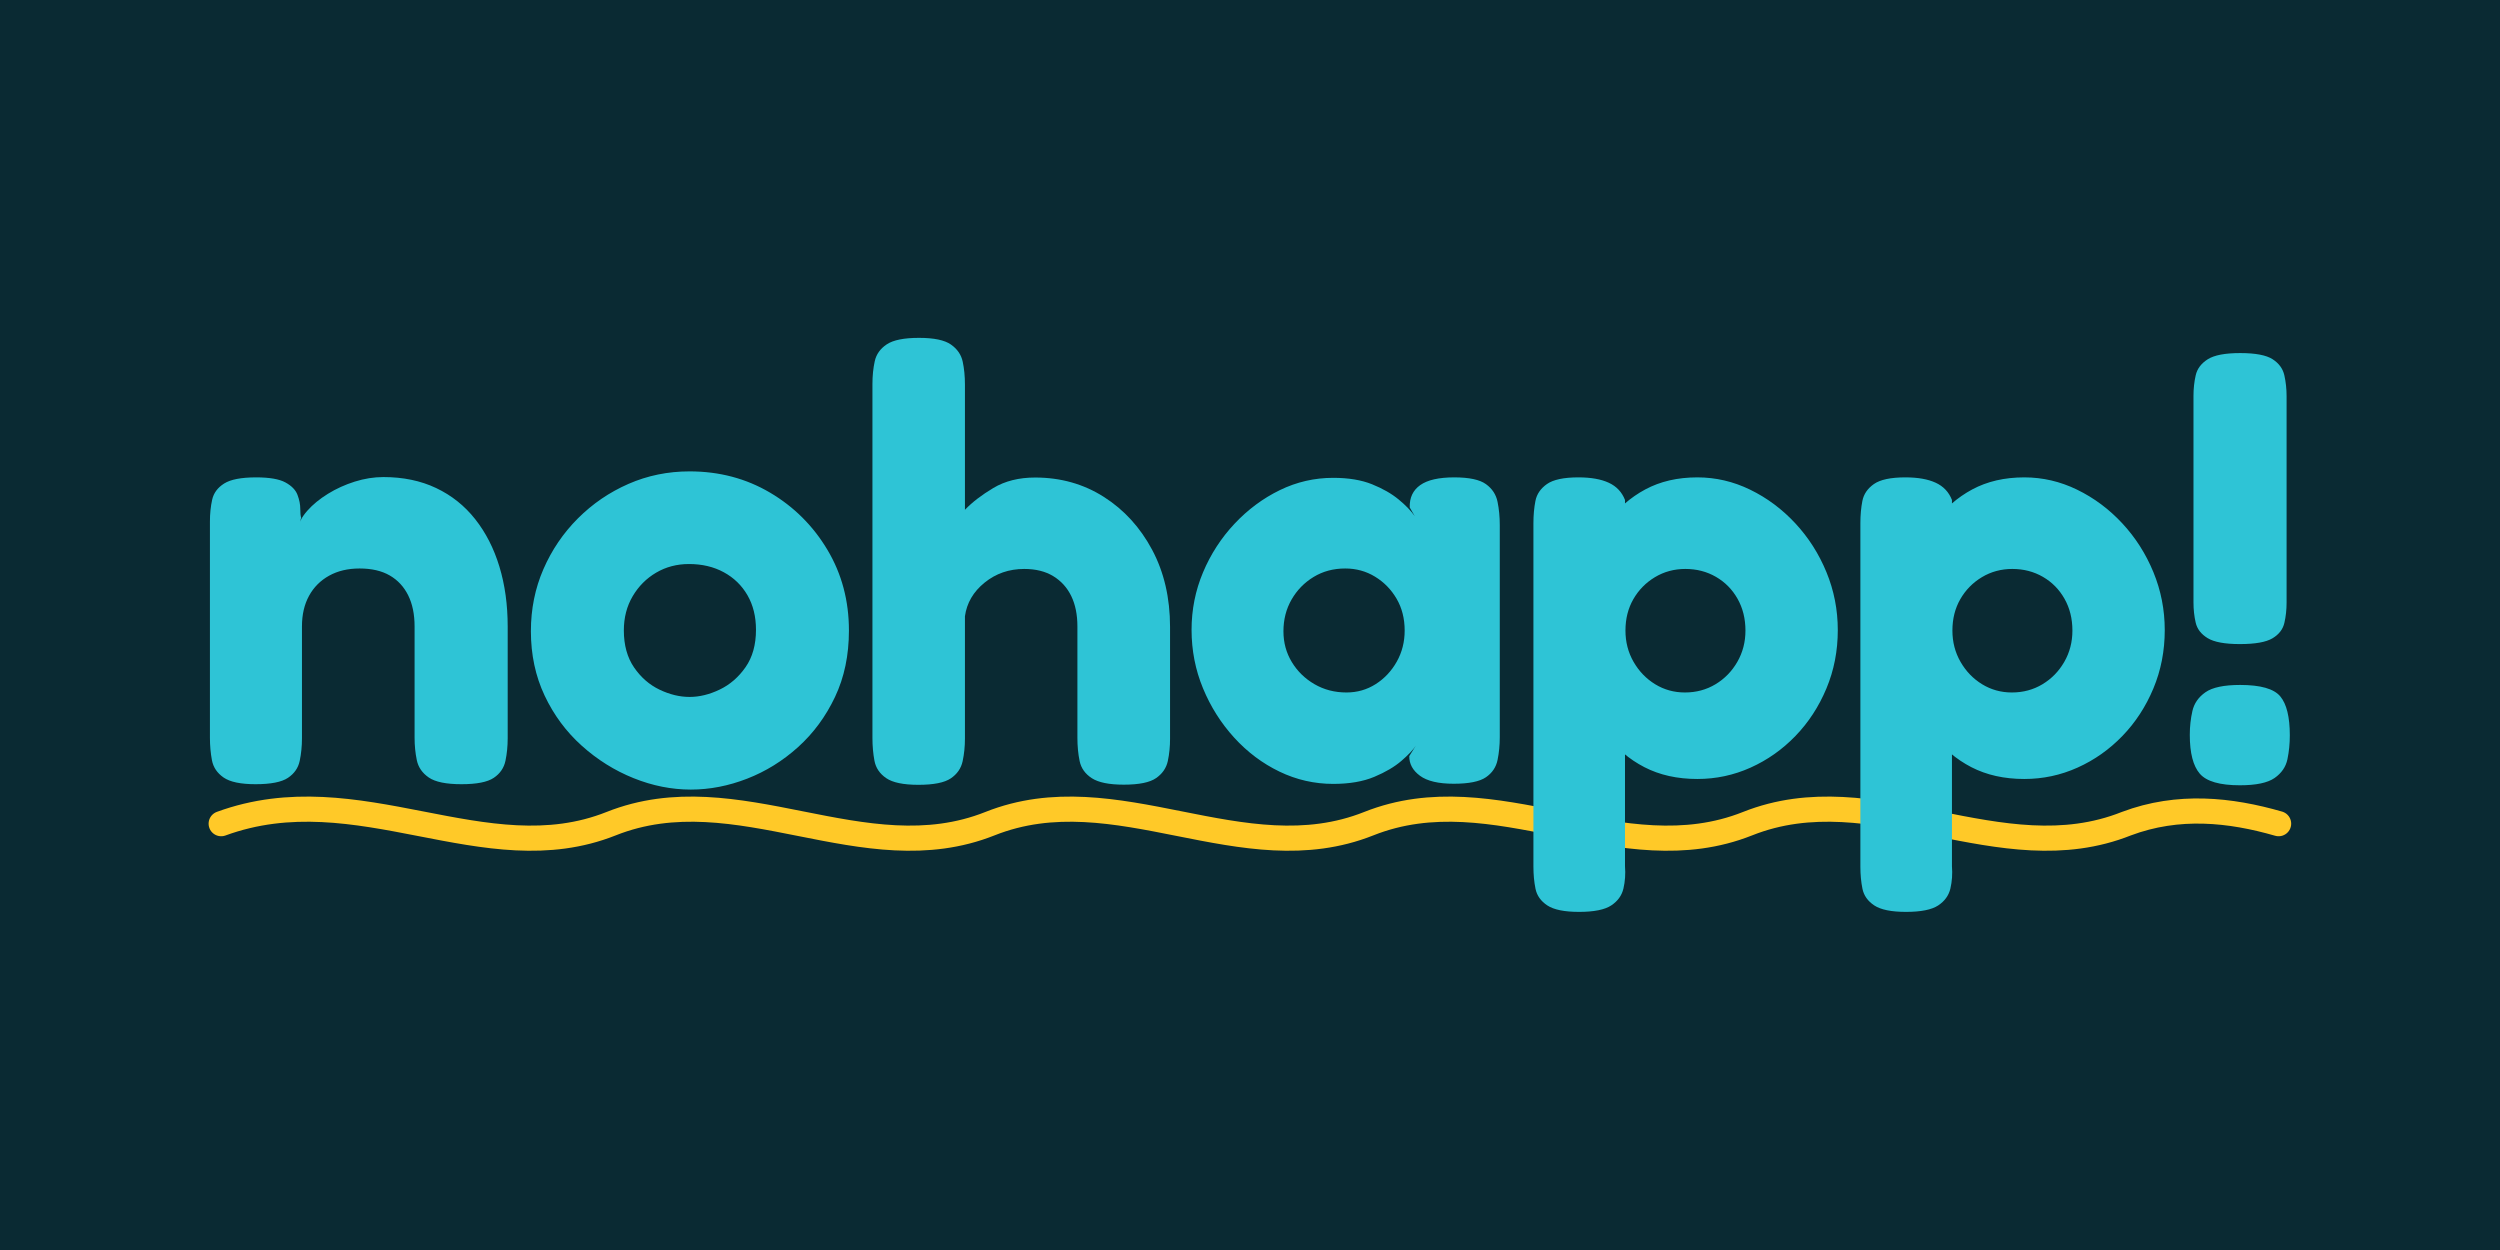
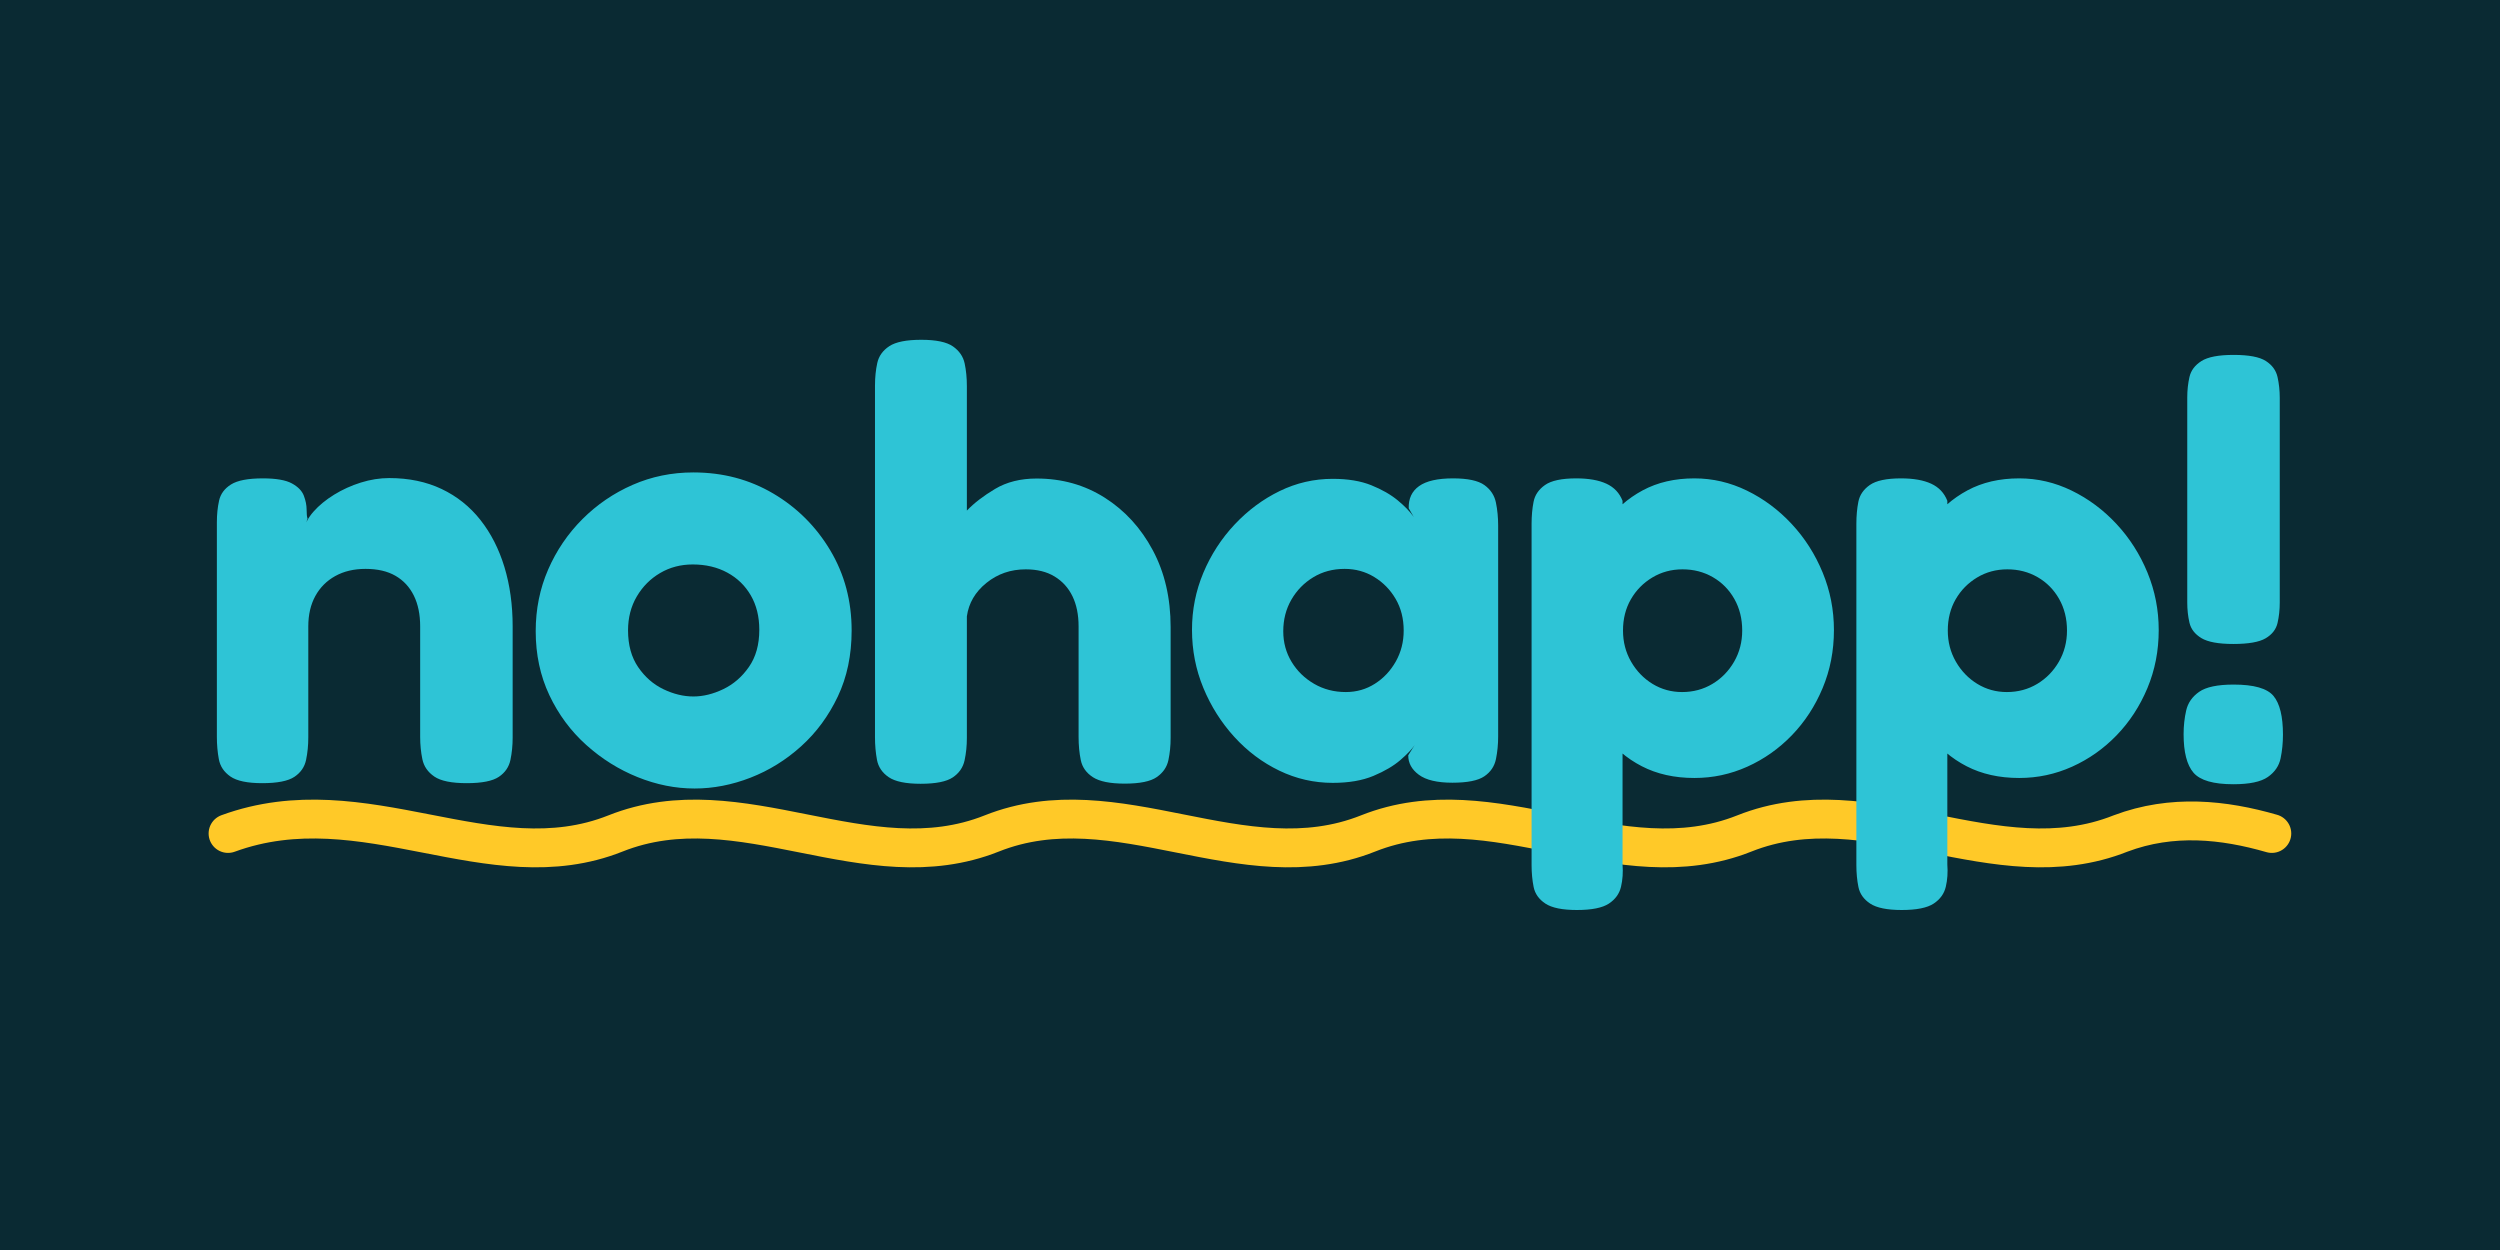
<svg xmlns="http://www.w3.org/2000/svg" width="1200" height="600" viewBox="0 0 1200 600">
  <rect width="1200" height="600" fill="#0A2A33" />
-   <g transform="translate(34.96 105.73) scale(1.3409)">
-     <path d="M 53.1 216.0 C 102.3 198.0 147.5 234.0 192.7 216.0 C 237.9 198.0 283.1 234.0 328.3 216.0 C 373.5 198.0 418.7 234.0 463.9 216.0 C 509.1 198.0 554.3 234.0 599.5 216.0 C 644.7 198.0 689.9 234.0 735.1 216.0 C 753.7 209.0 772.3 211.0 789.6 216.0" fill="none" stroke="#FFC928" stroke-width="9" stroke-linecap="round" />
+   <g transform="translate(38.73 107.03) scale(1.332)">
+     <path d="M 53.1 220.0 C 102.3 202.0 147.5 238.0 192.7 220.0 C 237.9 202.0 283.1 238.0 328.3 220.0 C 373.5 202.0 418.7 238.0 463.9 220.0 C 509.1 202.0 554.3 238.0 599.5 220.0 C 644.7 202.0 689.9 238.0 735.1 220.0 C 753.7 213.0 772.3 215.0 789.6 220.0" fill="none" stroke="#FFC928" stroke-width="14" stroke-linecap="round" />
    <path d="M65.41 201.87Q57.435 201.87 53.97 199.478Q50.505 197.085 49.79 193.262Q49.075 189.44 49.075 185.205V107.82Q49.075 103.64 49.873 100.037Q50.67 96.435 54.163 94.235Q57.655 92.035 65.63 92.035Q72.78 92.035 76.108 93.85Q79.435 95.665 80.425 98.305Q81.415 100.945 81.415 103.282Q81.415 105.62 81.745 106.5L80.425 110.735Q80.975 107.325 83.917 103.998Q86.86 100.67 91.315 97.92Q95.77 95.17 100.94 93.547Q106.11 91.925 111.17 91.925Q121.785 91.925 130.062 95.858Q138.34 99.79 144.032 106.995Q149.725 114.2 152.695 123.963Q155.665 133.725 155.665 145.44V185.425Q155.665 189.66 154.868 193.483Q154.07 197.305 150.688 199.588Q147.305 201.87 139.11 201.87Q130.915 201.87 127.423 199.478Q123.93 197.085 123.132 193.262Q122.335 189.44 122.335 185.205V145.385Q122.335 138.895 120.052 134.275Q117.77 129.655 113.453 127.153Q109.135 124.65 102.645 124.65Q96.375 124.65 91.727 127.235Q87.08 129.82 84.55 134.44Q82.02 139.06 82.02 145.385V185.425Q82.02 189.66 81.222 193.483Q80.425 197.305 77.015 199.588Q73.605 201.87 65.41 201.87Z M221.225 203.795Q210.885 203.795 200.71 199.697Q190.535 195.6 182.175 188.093Q173.815 180.585 168.892 170.163Q163.97 159.74 163.97 147.09Q163.97 135.21 168.452 124.897Q172.935 114.585 180.8 106.72Q188.665 98.855 198.895 94.373Q209.125 89.89 220.785 89.89Q236.68 89.89 249.55 97.48Q262.42 105.07 270.12 117.968Q277.82 130.865 277.82 146.87Q277.82 160.125 272.842 170.63Q267.865 181.135 259.642 188.56Q251.42 195.985 241.382 199.89Q231.345 203.795 221.225 203.795ZM220.785 170.63Q226.065 170.63 231.565 167.99Q237.065 165.35 240.805 159.988Q244.545 154.625 244.545 146.595Q244.545 139.5 241.492 134.22Q238.44 128.94 233.022 125.998Q227.605 123.055 220.565 123.055Q214.075 123.055 208.822 126.135Q203.57 129.215 200.407 134.577Q197.245 139.94 197.245 146.815Q197.245 154.735 200.902 160.07Q204.56 165.405 210.005 168.017Q215.45 170.63 220.785 170.63Z" fill="#2EC4D6" />
    <path d="M302.68 202.09Q294.65 202.09 291.157 199.697Q287.665 197.305 286.95 193.455Q286.235 189.605 286.235 185.37V58.595Q286.235 54.195 287.06 50.455Q287.885 46.715 291.377 44.405Q294.87 42.095 302.9 42.095Q310.93 42.095 314.34 44.487Q317.75 46.88 318.547 50.62Q319.345 54.36 319.345 58.815V103.64Q323.25 99.57 329.52 95.83Q335.79 92.09 344.48 92.09Q358.175 92.09 369.065 99.02Q379.955 105.95 386.362 117.968Q392.77 129.985 392.77 145.605V185.59Q392.77 189.825 391.972 193.565Q391.175 197.305 387.792 199.67Q384.41 202.035 376.215 202.035Q368.35 202.035 364.775 199.725Q361.2 197.415 360.402 193.593Q359.605 189.77 359.605 185.205V145.385Q359.605 139.06 357.405 134.523Q355.205 129.985 350.97 127.4Q346.735 124.815 340.575 124.815Q332.435 124.815 326.385 129.71Q320.335 134.605 319.345 141.755V185.59Q319.345 189.825 318.52 193.647Q317.695 197.47 314.285 199.78Q310.875 202.09 302.68 202.09Z" fill="#2EC4D6" />
    <path d="M494.3 201.705Q486.105 201.705 482.227 198.845Q478.35 195.985 478.405 191.805L480.715 188.12Q479.285 190.32 475.6 193.51Q471.915 196.7 465.892 199.23Q459.87 201.76 451.18 201.76Q441.06 201.76 431.93 197.36Q422.8 192.96 415.732 185.205Q408.665 177.45 404.567 167.55Q400.47 157.65 400.47 146.595Q400.47 135.815 404.567 126.053Q408.665 116.29 415.842 108.645Q423.02 101.0 432.067 96.6Q441.115 92.2 451.18 92.2Q459.375 92.2 465.095 94.51Q470.815 96.82 474.61 99.955Q478.405 103.09 480.385 105.95L478.57 102.815Q478.405 97.59 482.31 94.812Q486.215 92.035 494.52 92.035Q502.495 92.035 505.85 94.455Q509.205 96.875 510.002 100.78Q510.8 104.685 510.8 109.085V185.04Q510.8 189.33 510.002 193.208Q509.205 197.085 505.822 199.395Q502.44 201.705 494.3 201.705ZM455.91 169.035Q461.685 169.035 466.387 166.037Q471.09 163.04 473.923 158.007Q476.755 152.975 476.755 146.87Q476.755 140.435 473.867 135.485Q470.98 130.535 466.167 127.593Q461.355 124.65 455.47 124.65Q449.145 124.65 444.168 127.675Q439.19 130.7 436.275 135.76Q433.36 140.82 433.36 147.145Q433.36 153.195 436.357 158.145Q439.355 163.095 444.47 166.065Q449.585 169.035 455.91 169.035Z M581.53 200.0Q570.75 200.0 562.555 195.765Q554.36 191.53 548.915 184.077Q543.47 176.625 540.747 166.945Q538.025 157.265 538.19 146.21Q538.355 135.32 541.16 125.502Q543.965 115.685 549.41 108.178Q554.855 100.67 562.885 96.352Q570.915 92.035 581.53 92.035Q591.375 92.035 600.423 96.435Q609.47 100.835 616.565 108.452Q623.66 116.07 627.73 125.942Q631.8 135.815 631.8 146.705Q631.8 157.87 627.73 167.605Q623.66 177.34 616.648 184.6Q609.635 191.86 600.587 195.93Q591.54 200.0 581.53 200.0ZM539.18 247.575Q531.315 247.575 527.822 245.265Q524.33 242.955 523.588 239.297Q522.845 235.64 522.845 231.405V108.425Q522.845 104.135 523.56 100.477Q524.275 96.82 527.685 94.427Q531.095 92.035 538.96 92.035Q545.67 92.035 549.822 93.96Q553.975 95.885 555.625 100.12V231.185Q555.955 235.42 555.075 239.188Q554.195 242.955 550.703 245.265Q547.21 247.575 539.18 247.575ZM577.075 169.035Q583.125 169.035 588.02 166.093Q592.915 163.15 595.83 158.09Q598.745 153.03 598.745 146.87Q598.745 140.49 595.913 135.485Q593.08 130.48 588.185 127.648Q583.29 124.815 577.24 124.815Q571.245 124.815 566.35 127.757Q561.455 130.7 558.622 135.623Q555.79 140.545 555.79 146.87Q555.79 153.03 558.705 158.09Q561.62 163.15 566.433 166.093Q571.245 169.035 577.075 169.035Z M698.57 200.0Q687.79 200.0 679.595 195.765Q671.4 191.53 665.955 184.077Q660.51 176.625 657.787 166.945Q655.065 157.265 655.23 146.21Q655.395 135.32 658.2 125.502Q661.005 115.685 666.45 108.178Q671.895 100.67 679.925 96.352Q687.955 92.035 698.57 92.035Q708.415 92.035 717.462 96.435Q726.51 100.835 733.605 108.452Q740.7 116.07 744.77 125.942Q748.84 135.815 748.84 146.705Q748.84 157.87 744.77 167.605Q740.7 177.34 733.688 184.6Q726.675 191.86 717.627 195.93Q708.58 200.0 698.57 200.0ZM656.22 247.575Q648.355 247.575 644.862 245.265Q641.37 242.955 640.628 239.297Q639.885 235.64 639.885 231.405V108.425Q639.885 104.135 640.6 100.477Q641.315 96.82 644.725 94.427Q648.135 92.035 656.0 92.035Q662.71 92.035 666.862 93.96Q671.015 95.885 672.665 100.12V231.185Q672.995 235.42 672.115 239.188Q671.235 242.955 667.743 245.265Q664.25 247.575 656.22 247.575ZM694.115 169.035Q700.165 169.035 705.06 166.093Q709.955 163.15 712.87 158.09Q715.785 153.03 715.785 146.87Q715.785 140.49 712.952 135.485Q710.12 130.48 705.225 127.648Q700.33 124.815 694.28 124.815Q688.285 124.815 683.39 127.757Q678.495 130.7 675.662 135.623Q672.83 140.545 672.83 146.87Q672.83 153.03 675.745 158.09Q678.66 163.15 683.472 166.093Q688.285 169.035 694.115 169.035Z M775.735 151.71Q767.705 151.71 764.212 149.593Q760.72 147.475 759.922 144.065Q759.125 140.655 759.125 136.75V62.885Q759.125 58.98 759.922 55.487Q760.72 51.995 764.212 49.767Q767.705 47.54 775.845 47.54Q784.04 47.54 787.45 49.74Q790.86 51.94 791.657 55.515Q792.455 59.09 792.455 62.995V136.805Q792.455 140.71 791.657 144.148Q790.86 147.585 787.395 149.648Q783.93 151.71 775.735 151.71ZM775.735 202.255Q764.955 202.255 761.38 198.102Q757.805 193.95 757.805 184.215Q757.805 179.76 758.74 175.662Q759.675 171.565 763.415 168.952Q767.155 166.34 775.845 166.34Q786.79 166.34 790.2 170.438Q793.61 174.535 793.61 184.38Q793.61 188.835 792.757 192.933Q791.905 197.03 788.165 199.642Q784.425 202.255 775.735 202.255Z" fill="#2EC4D6" />
  </g>
</svg>
